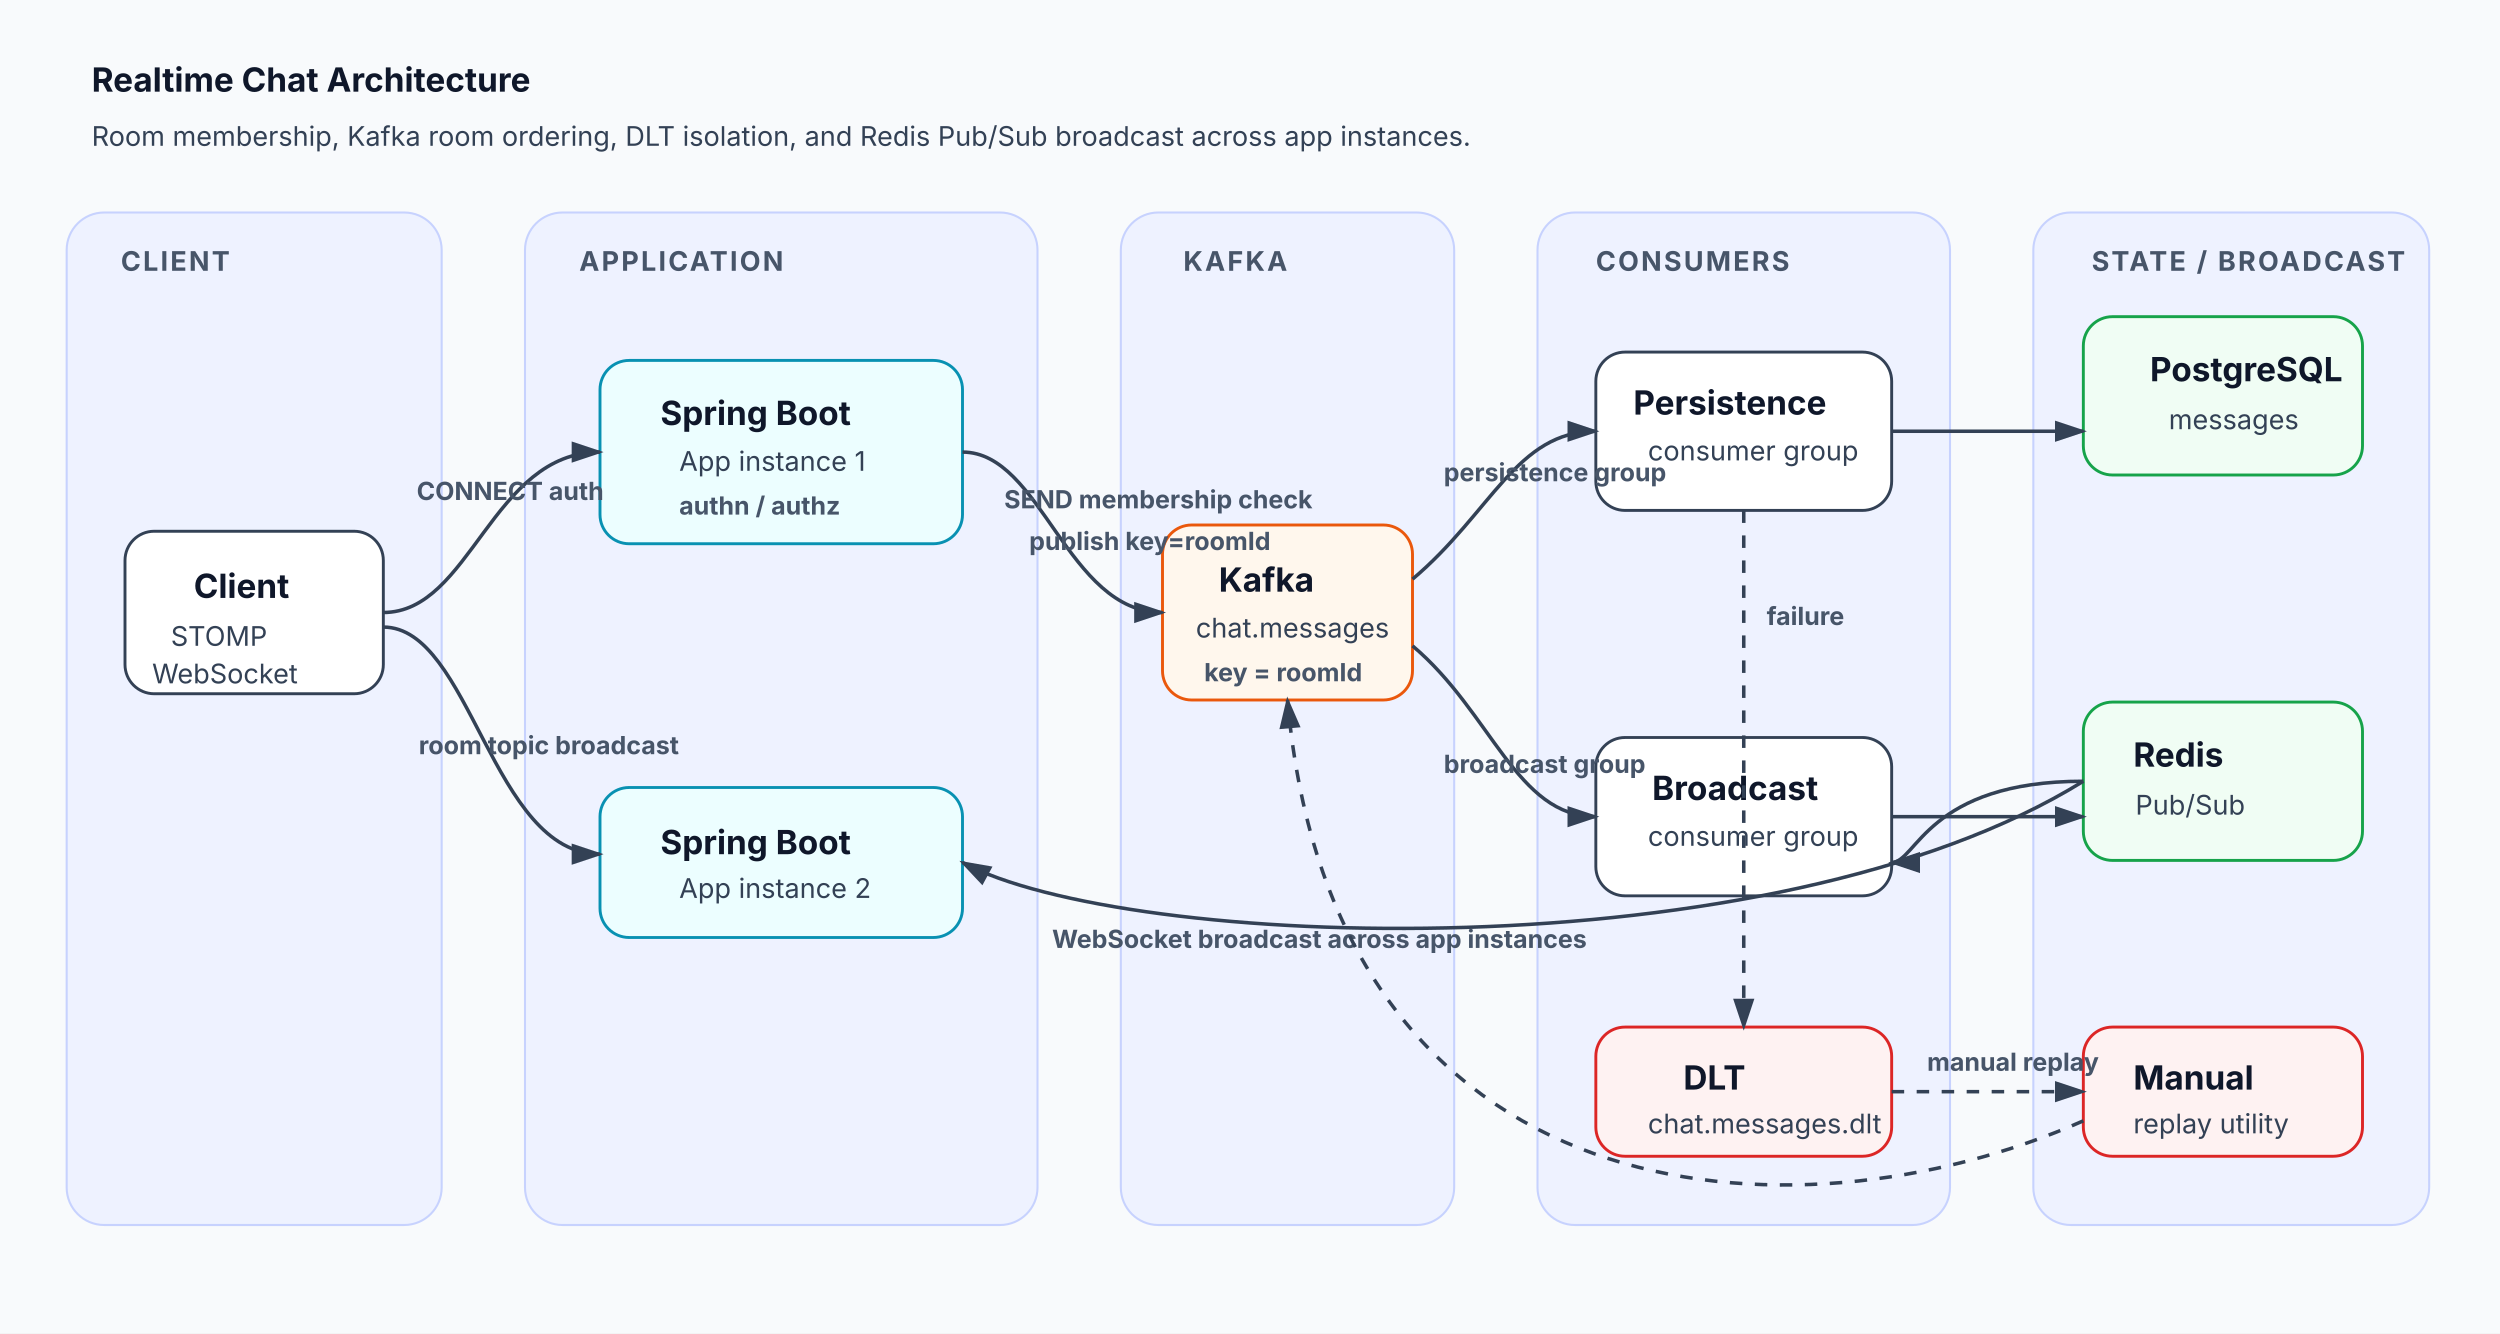
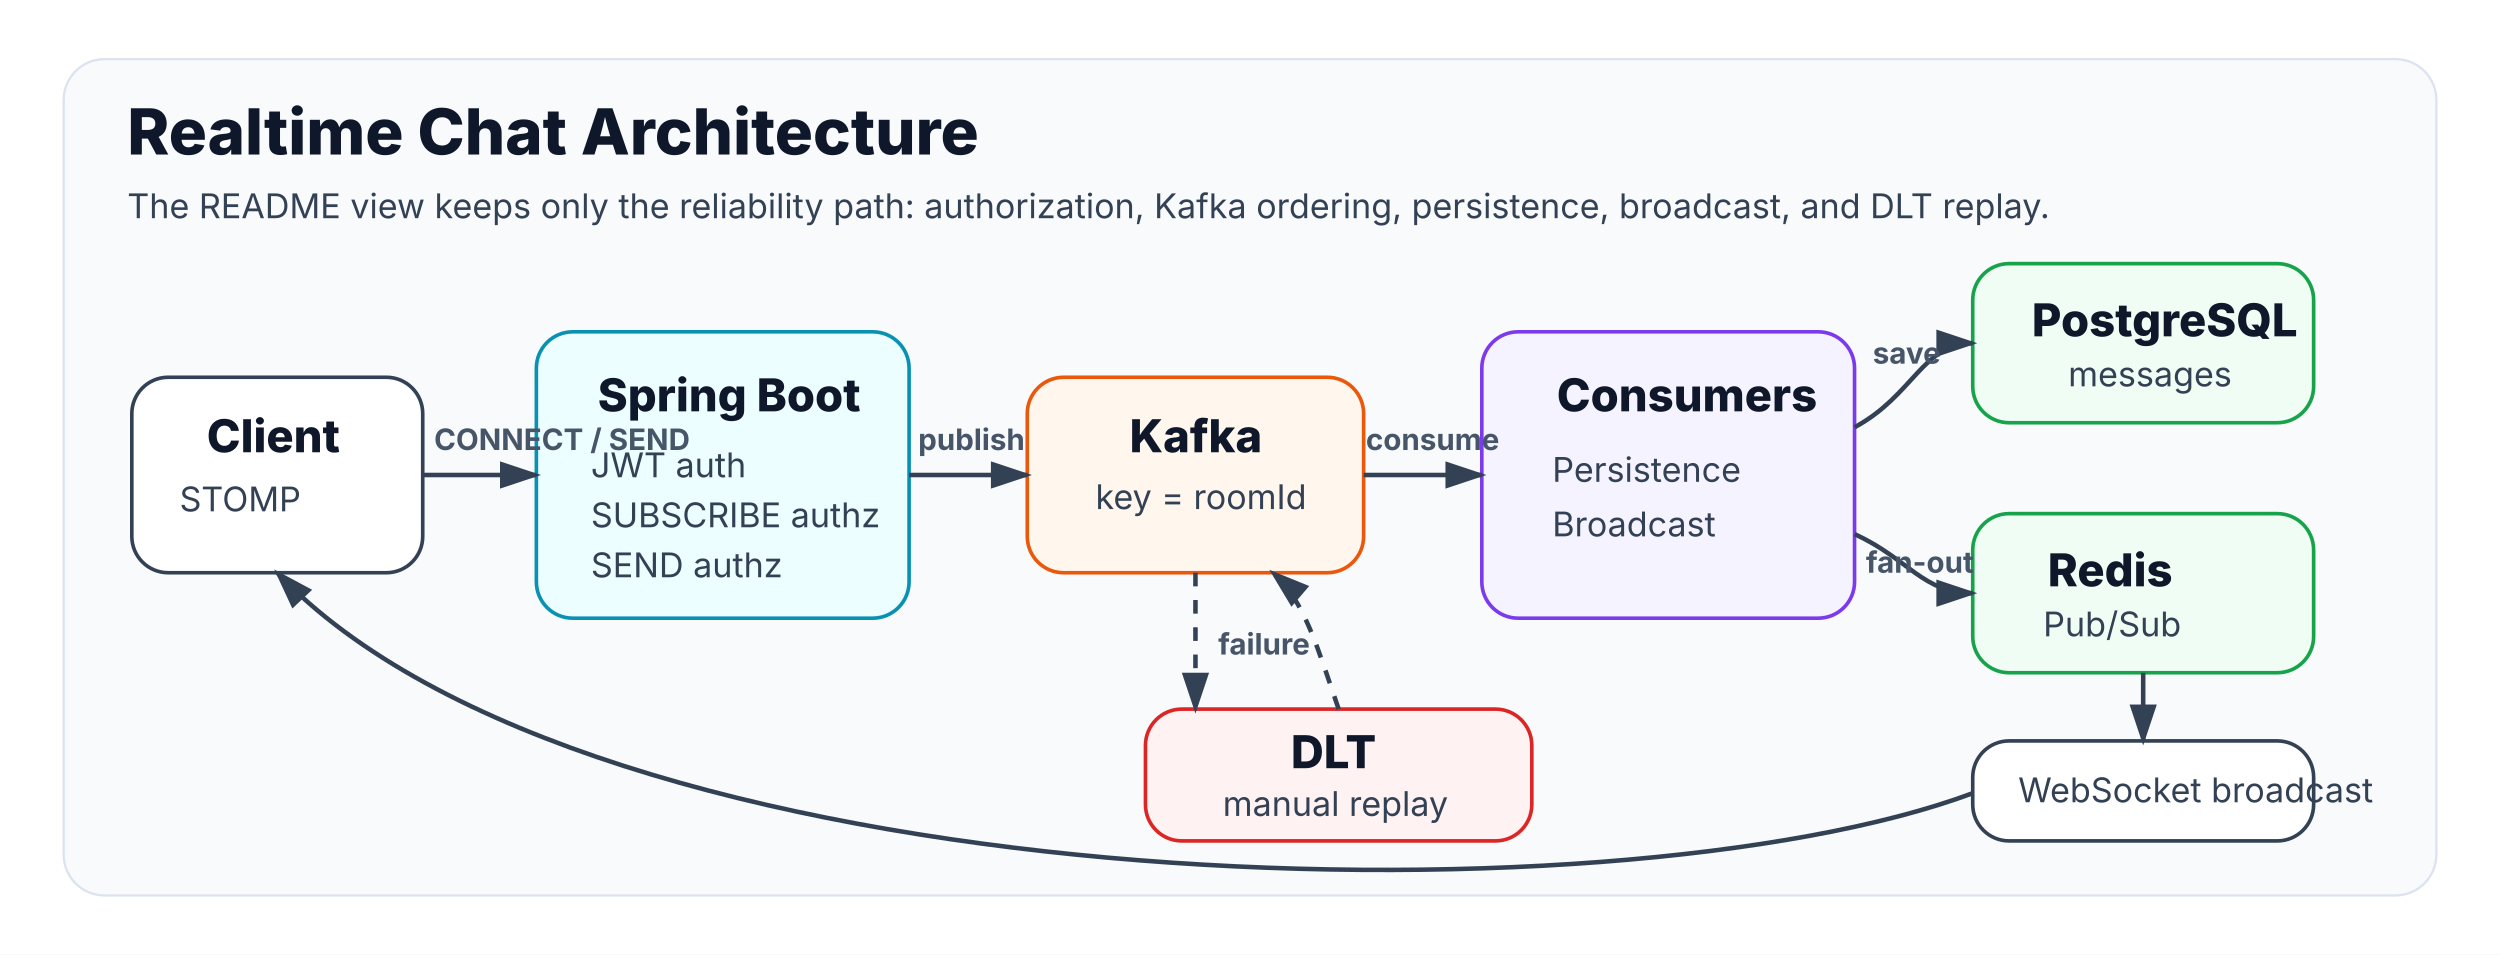
- <svg xmlns="http://www.w3.org/2000/svg" width="1200" height="640" viewBox="0 0 1200 640" role="img" aria-labelledby="title desc">
+ <svg xmlns="http://www.w3.org/2000/svg" width="1100" height="420" viewBox="0 0 1100 420" role="img" aria-labelledby="title desc">
  <defs>
    <marker id="arrow" markerWidth="10" markerHeight="10" refX="8" refY="3" orient="auto" markerUnits="strokeWidth">
      <path d="M0,0 L0,6 L9,3 z" fill="#334155" />
    </marker>
    <style>
-       .bg { fill: #f8fafc; }
-       .band { fill: #eef2ff; stroke: #c7d2fe; stroke-width: 1; }
-       .node { fill: #ffffff; stroke: #334155; stroke-width: 1.4; rx: 14; }
+       .bg { fill: #ffffff; }
+       .panel { fill: #f8fafc; stroke: #dbe3ef; stroke-width: 1; rx: 18; }
+       .node { fill: #ffffff; stroke: #334155; stroke-width: 1.6; rx: 16; }
      .app { fill: #ecfeff; stroke: #0891b2; }
      .kafka { fill: #fff7ed; stroke: #ea580c; }
+       .consumer { fill: #f5f3ff; stroke: #7c3aed; }
      .store { fill: #f0fdf4; stroke: #16a34a; }
      .dlt { fill: #fef2f2; stroke: #dc2626; }
-       .label { fill: #0f172a; font-family: Inter, Arial, sans-serif; font-size: 16px; font-weight: 700; }
-       .small { fill: #334155; font-family: Inter, Arial, sans-serif; font-size: 13px; }
-       .tag { fill: #475569; font-family: Inter, Arial, sans-serif; font-size: 12px; font-weight: 700; }
-       .arrow { fill: none; stroke: #334155; stroke-width: 1.7; marker-end: url(#arrow); }
+       .title { fill: #0f172a; font-family: Inter, Arial, sans-serif; font-size: 28px; font-weight: 800; }
+       .label { fill: #0f172a; font-family: Inter, Arial, sans-serif; font-size: 20px; font-weight: 800; }
+       .small { fill: #334155; font-family: Inter, Arial, sans-serif; font-size: 15px; }
+       .tag { fill: #475569; font-family: Inter, Arial, sans-serif; font-size: 13px; font-weight: 700; }
+       .arrow { fill: none; stroke: #334155; stroke-width: 2; marker-end: url(#arrow); }
      .dashed { stroke-dasharray: 6 6; }
-       .section { fill: #475569; font-family: Inter, Arial, sans-serif; font-size: 13px; font-weight: 700; letter-spacing: .08em; }
    </style>
  </defs>
-   <rect class="bg" x="0" y="0" width="1200" height="640" />
-   <text class="label" x="44" y="44" font-size="24">Realtime Chat Architecture</text>
-   <text class="small" x="44" y="70">Room membership, Kafka room ordering, DLT isolation, and Redis Pub/Sub broadcast across app instances.</text>
-   <rect class="band" x="32" y="102" width="180" height="486" rx="18" />
-   <rect class="band" x="252" y="102" width="246" height="486" rx="18" />
-   <rect class="band" x="538" y="102" width="160" height="486" rx="18" />
-   <rect class="band" x="738" y="102" width="198" height="486" rx="18" />
-   <rect class="band" x="976" y="102" width="190" height="486" rx="18" />
-   <text class="section" x="58" y="130">CLIENT</text>
-   <text class="section" x="278" y="130">APPLICATION</text>
-   <text class="section" x="568" y="130">KAFKA</text>
-   <text class="section" x="766" y="130">CONSUMERS</text>
-   <text class="section" x="1004" y="130">STATE / BROADCAST</text>
-   <rect class="node" x="60" y="255" width="124" height="78" />
-   <text class="label" x="93" y="287">Client</text>
-   <text class="small" x="82" y="310">STOMP</text>
-   <text class="small" x="73" y="328">WebSocket</text>
-   <rect class="node app" x="288" y="173" width="174" height="88" />
-   <text class="label" x="317" y="204">Spring Boot</text>
-   <text class="small" x="326" y="226">App instance 1</text>
-   <text class="tag" x="326" y="247">authn / authz</text>
-   <rect class="node app" x="288" y="378" width="174" height="72" />
-   <text class="label" x="317" y="410">Spring Boot</text>
-   <text class="small" x="326" y="431">App instance 2</text>
-   <rect class="node kafka" x="558" y="252" width="120" height="84" />
-   <text class="label" x="585" y="284">Kafka</text>
-   <text class="small" x="574" y="306">chat.messages</text>
-   <text class="tag" x="578" y="327">key = roomId</text>
-   <rect class="node" x="766" y="169" width="142" height="76" />
-   <text class="label" x="784" y="199">Persistence</text>
-   <text class="small" x="791" y="221">consumer group</text>
-   <rect class="node" x="766" y="354" width="142" height="76" />
-   <text class="label" x="793" y="384">Broadcast</text>
-   <text class="small" x="791" y="406">consumer group</text>
-   <rect class="node store" x="1000" y="152" width="134" height="76" />
-   <text class="label" x="1032" y="183">PostgreSQL</text>
-   <text class="small" x="1041" y="206">messages</text>
-   <rect class="node store" x="1000" y="337" width="134" height="76" />
-   <text class="label" x="1024" y="368">Redis</text>
-   <text class="small" x="1025" y="391">Pub/Sub</text>
-   <rect class="node dlt" x="766" y="493" width="142" height="62" />
-   <text class="label" x="808" y="523">DLT</text>
-   <text class="small" x="791" y="544">chat.messages.dlt</text>
-   <rect class="node dlt" x="1000" y="493" width="134" height="62" />
-   <text class="label" x="1024" y="523">Manual</text>
-   <text class="small" x="1024" y="544">replay utility</text>
-   <rect class="node" x="1018" y="470" width="98" height="32" opacity="0" />
-   <path class="arrow" d="M184 294 C226 294 236 217 288 217" />
-   <text class="tag" x="200" y="240">CONNECT auth</text>
-   <path class="arrow" d="M184 301 C226 301 236 410 288 410" />
-   <text class="tag" x="201" y="362">room topic broadcast</text>
-   <path class="arrow" d="M462 217 C500 217 512 294 558 294" />
-   <text class="tag" x="482" y="244">SEND membership check</text>
-   <text class="tag" x="494" y="264">publish key=roomId</text>
-   <path class="arrow" d="M678 278 C716 246 728 207 766 207" />
-   <text class="tag" x="693" y="231">persistence group</text>
-   <path class="arrow" d="M678 310 C716 342 728 392 766 392" />
-   <text class="tag" x="693" y="371">broadcast group</text>
-   <path class="arrow" d="M908 207 H1000" />
-   <path class="arrow" d="M908 392 H1000" />
-   <path class="arrow" d="M1000 375 C925 375 920 414 908 414" />
-   <path class="arrow" d="M1000 375 C850 468 540 456 462 414" />
-   <text class="tag" x="505" y="455">WebSocket broadcast across app instances</text>
-   <path class="arrow dashed" d="M837 245 V493" />
-   <text class="tag" x="848" y="300">failure</text>
-   <path class="arrow dashed" d="M908 524 H1000" />
-   <text class="tag" x="925" y="514">manual replay</text>
-   <path class="arrow dashed" d="M1000 538 C860 600 640 585 618 336" />
+   <rect class="bg" x="0" y="0" width="1100" height="420" />
+   <rect class="panel" x="28" y="26" width="1044" height="368" />
+   <text class="title" x="56" y="68">Realtime Chat Architecture</text>
+   <text class="small" x="56" y="96">The README view keeps only the reliability path: authorization, Kafka ordering, persistence, broadcast, and DLT replay.</text>
+   <rect class="node" x="58" y="166" width="128" height="86" />
+   <text class="label" x="91" y="199">Client</text>
+   <text class="small" x="79" y="225">STOMP</text>
+   <rect class="node app" x="236" y="146" width="164" height="126" />
+   <text class="label" x="263" y="181">Spring Boot</text>
+   <text class="small" x="260" y="210">JWT auth</text>
+   <text class="small" x="260" y="232">SUBSCRIBE authz</text>
+   <text class="small" x="260" y="254">SEND authz</text>
+   <rect class="node kafka" x="452" y="166" width="148" height="86" />
+   <text class="label" x="497" y="199">Kafka</text>
+   <text class="small" x="482" y="224">key = roomId</text>
+   <rect class="node consumer" x="652" y="146" width="164" height="126" />
+   <text class="label" x="685" y="181">Consumers</text>
+   <text class="small" x="683" y="212">Persistence</text>
+   <text class="small" x="683" y="236">Broadcast</text>
+   <rect class="node store" x="868" y="116" width="150" height="70" />
+   <text class="label" x="894" y="148">PostgreSQL</text>
+   <text class="small" x="910" y="170">messages</text>
+   <rect class="node store" x="868" y="226" width="150" height="70" />
+   <text class="label" x="901" y="258">Redis</text>
+   <text class="small" x="899" y="280">Pub/Sub</text>
+   <rect class="node" x="868" y="326" width="150" height="44" />
+   <text class="small" x="888" y="353">WebSocket broadcast</text>
+   <rect class="node dlt" x="504" y="312" width="170" height="58" />
+   <text class="label" x="568" y="338">DLT</text>
+   <text class="small" x="538" y="359">manual replay</text>
+   <path class="arrow" d="M186 209 H236" />
+   <text class="tag" x="191" y="198">CONNECT / SEND</text>
+   <path class="arrow" d="M400 209 H452" />
+   <text class="tag" x="404" y="198">publish</text>
+   <path class="arrow" d="M600 209 H652" />
+   <text class="tag" x="601" y="198">consume</text>
+   <path class="arrow" d="M816 188 C842 174 846 151 868 151" />
+   <text class="tag" x="824" y="160">save</text>
+   <path class="arrow" d="M816 235 C840 246 846 261 868 261" />
+   <text class="tag" x="821" y="252">fan-out</text>
+   <path class="arrow" d="M943 296 V326" />
+   <path class="arrow" d="M868 349 C710 408 260 398 122 252" />
+   <path class="arrow dashed" d="M526 252 V312" />
+   <text class="tag" x="536" y="288">failure</text>
+   <path class="arrow dashed" d="M589 312 C580 286 574 264 560 252" />
</svg>
